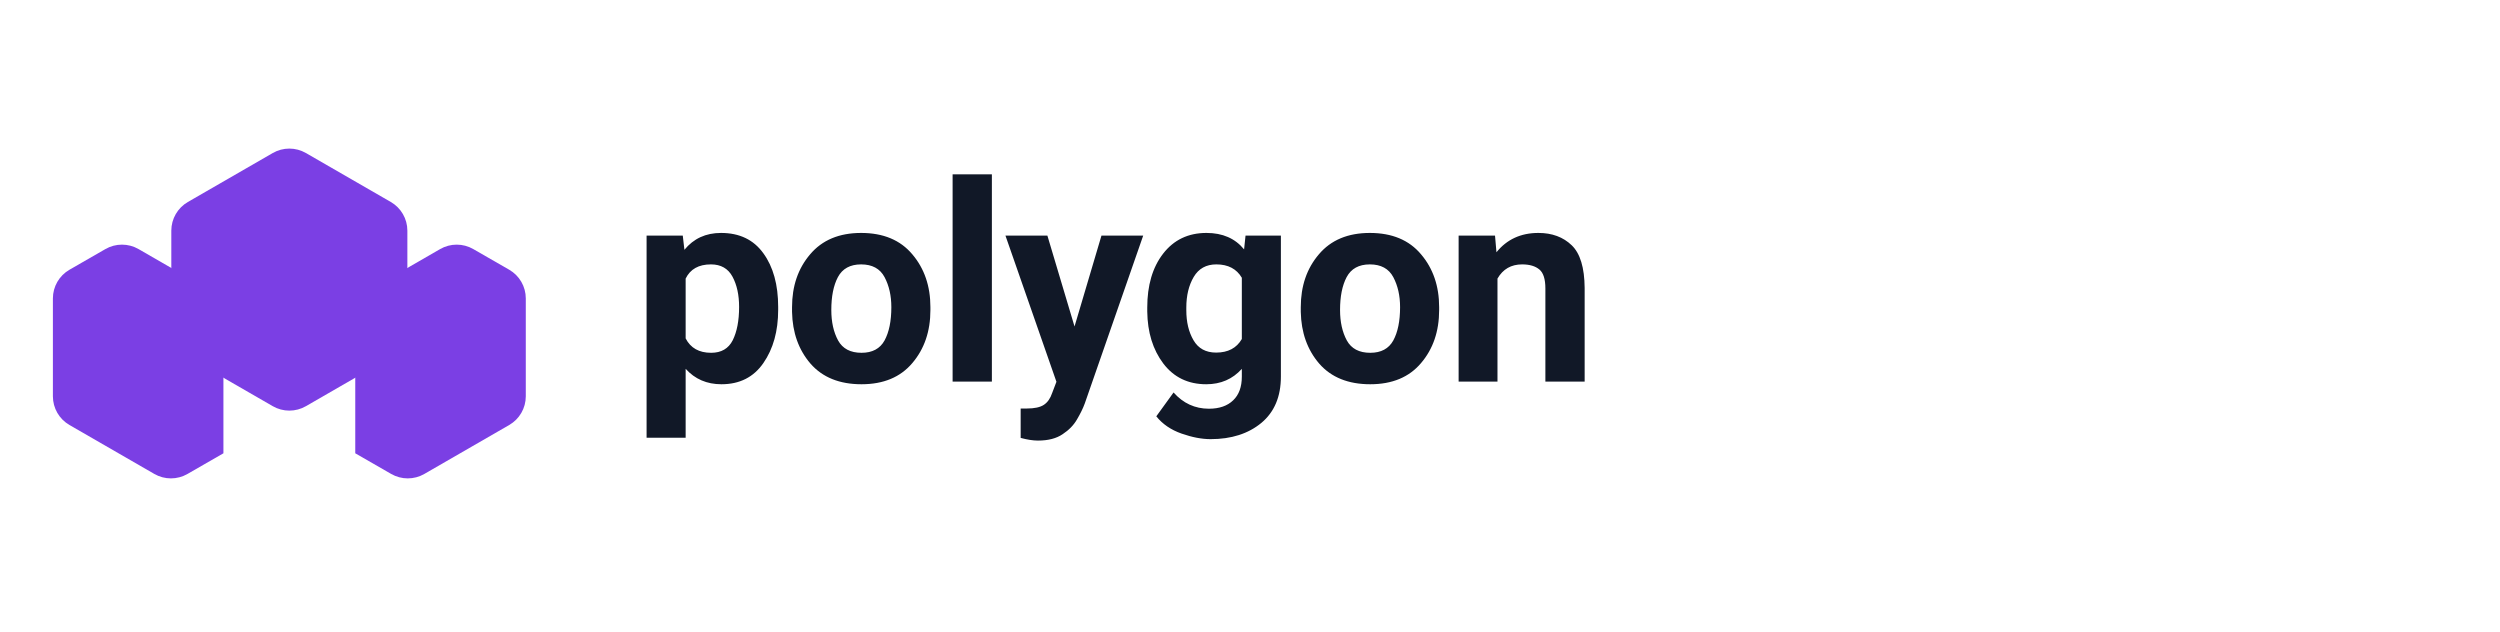
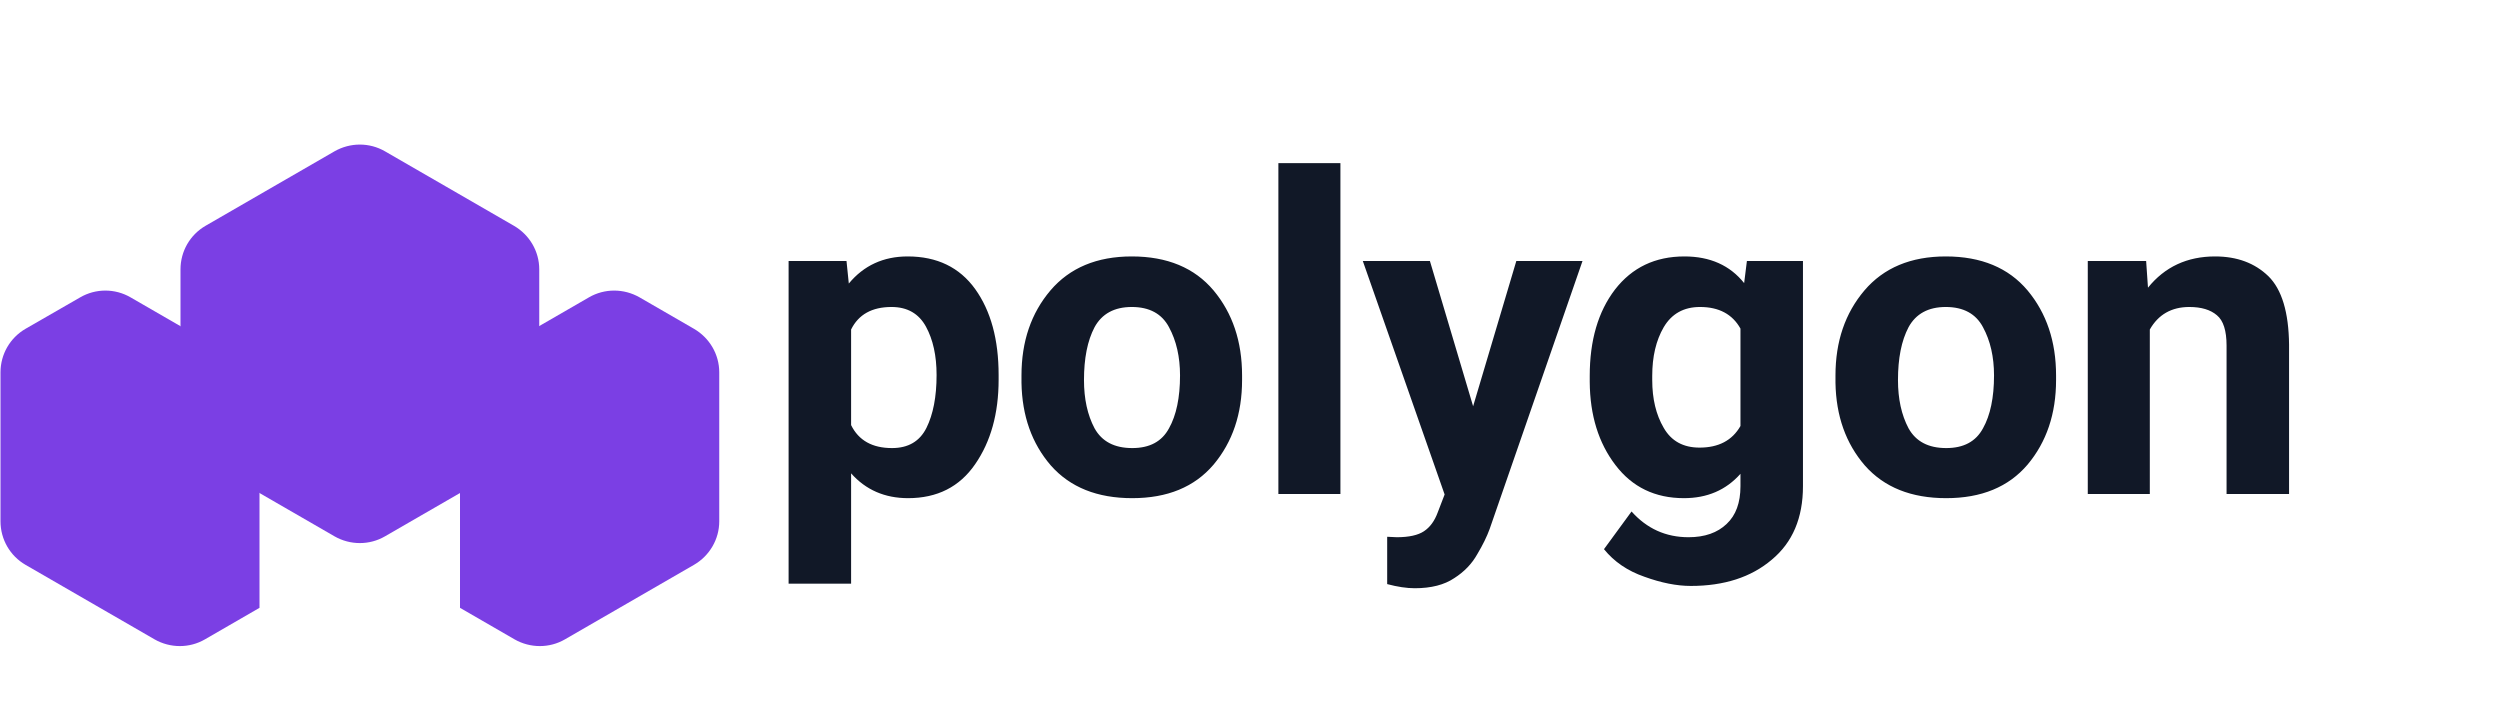
- <svg xmlns="http://www.w3.org/2000/svg" width="190" height="48" viewBox="0 0 190 48" fill="none">
-   <g transform="translate(4, 7)">
-     <path d="M25.7 8.35L19.25 4.63C18.47 4.18 17.51 4.18 16.73 4.63L10.28 8.35C9.5 8.8 9.02 9.63 9.02 10.53V17.97C9.02 18.87 9.5 19.7 10.28 20.15L16.73 23.87C17.51 24.32 18.47 24.32 19.25 23.87L25.7 20.15C26.48 19.7 26.96 18.87 26.96 17.97V10.53C26.96 9.63 26.48 8.8 25.7 8.35Z" fill="#7B3FE4" />
-     <path d="M12.98 15.65L6.53 11.93C5.75 11.48 4.79 11.48 4.01 11.93L1.28 13.5C0.5 13.95 0.02 14.78 0.02 15.68V23.12C0.02 24.02 0.5 24.85 1.28 25.3L7.73 29.02C8.51 29.47 9.47 29.47 10.25 29.02L12.98 27.45V15.65Z" fill="#7B3FE4" />
-     <path d="M34.7 13.5L31.97 11.93C31.19 11.48 30.23 11.48 29.45 11.93L23 15.65V27.45L25.73 29.02C26.51 29.47 27.47 29.47 28.25 29.02L34.7 25.3C35.48 24.85 35.96 24.02 35.96 23.12V15.68C35.96 14.78 35.48 13.95 34.7 13.5Z" fill="#7B3FE4" />
+ <svg xmlns="http://www.w3.org/2000/svg" width="85" height="24" viewBox="0 0 85 24" fill="none">
+   <g transform="translate(0, 2) scale(0.85)">
+     <path d="M20.56 6.68L15.4 3.7C14.78 3.34 14.01 3.34 13.38 3.7L8.22 6.68C7.6 7.04 7.22 7.7 7.22 8.42V14.38C7.22 15.1 7.6 15.76 8.22 16.12L13.38 19.1C14.01 19.46 14.78 19.46 15.4 19.1L20.56 16.12C21.18 15.76 21.57 15.1 21.57 14.38V8.42C21.57 7.7 21.18 7.04 20.56 6.68Z" fill="#7B3FE4" />
+     <path d="M10.38 12.52L5.22 9.54C4.6 9.18 3.83 9.18 3.21 9.54L1.02 10.8C0.4 11.16 0.02 11.82 0.02 12.54V18.5C0.02 19.22 0.4 19.88 1.02 20.24L6.18 23.22C6.81 23.58 7.58 23.58 8.2 23.22L10.38 21.96V12.52Z" fill="#7B3FE4" />
+     <path d="M27.76 10.8L25.58 9.54C24.95 9.18 24.18 9.18 23.56 9.54L18.4 12.52V21.96L20.58 23.22C21.21 23.58 21.98 23.58 22.6 23.22L27.76 20.24C28.38 19.88 28.77 19.22 28.77 18.5V12.54C28.77 11.82 28.38 11.16 27.76 10.8Z" fill="#7B3FE4" />
  </g>
-   <text x="48" y="29" font-family="-apple-system, BlinkMacSystemFont, 'Segoe UI', Roboto, 'Helvetica Neue', Arial, sans-serif" font-size="21" font-weight="700" letter-spacing="-0.3" fill="#111827">polygon</text>
+   <text x="26" y="16.8" font-family="-apple-system, BlinkMacSystemFont, 'Segoe UI', Roboto, 'Helvetica Neue', Arial, sans-serif" font-size="15" font-weight="700" letter-spacing="-0.2" fill="#111827">polygon</text>
</svg>
